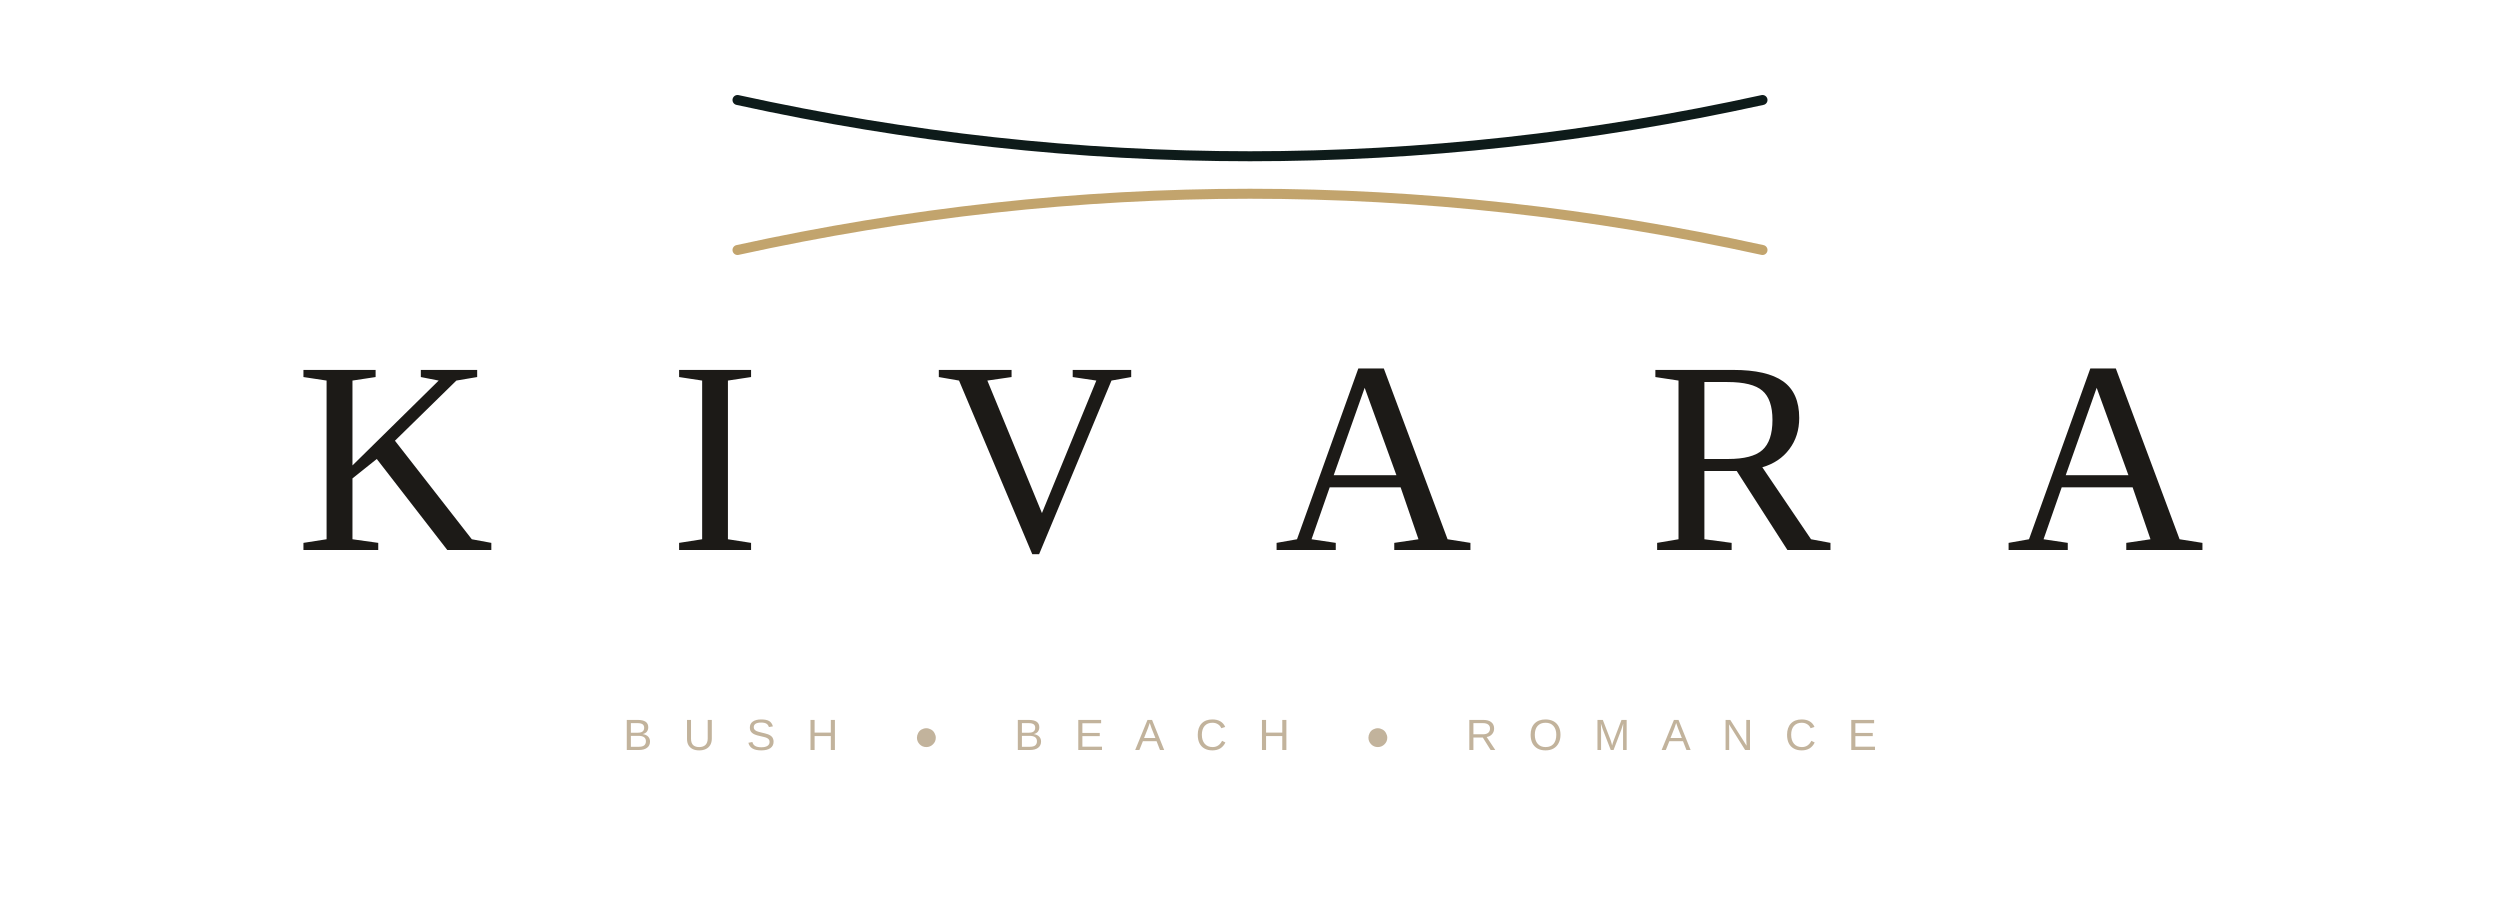
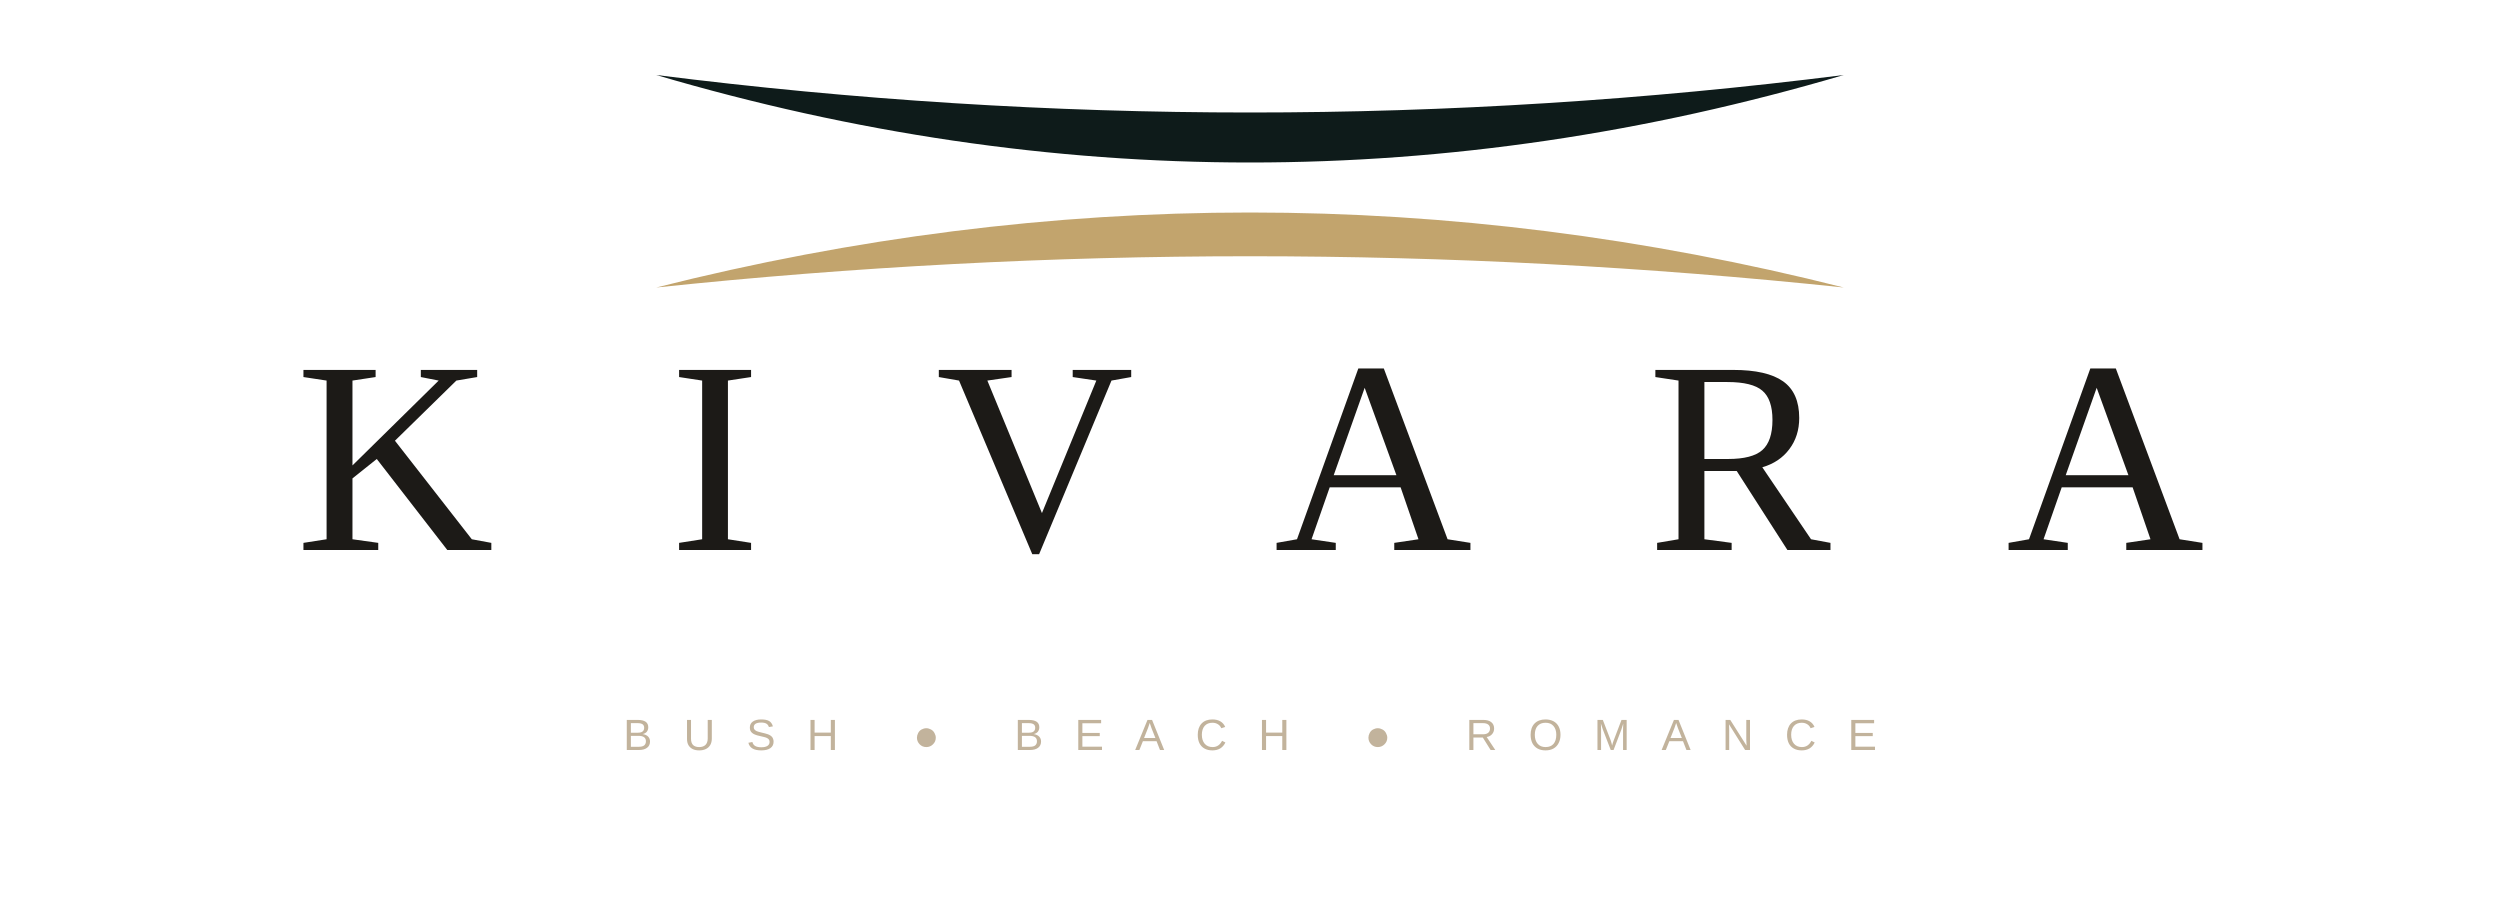
<svg xmlns="http://www.w3.org/2000/svg" viewBox="0 0 400 145" fill="none">
-   <path d="M 118,16 Q 200,34 282,16" stroke="#0E1B1A" stroke-width="1.6" fill="none" stroke-linecap="round" />
-   <path d="M 118,40 Q 200,22 282,40" stroke="#C2A46D" stroke-width="1.6" fill="none" stroke-linecap="round" />
+   <path d="M 105,12 Q 200,24 295,12 Q 200,40 105,12 Z" fill="#0E1B1A" />
+   <path d="M 105,46 Q 200,36 295,46 Q 200,22 105,46 Z" fill="#C2A46D" />
  <text x="200" y="88" text-anchor="middle" font-family="'Trajan Pro','Times New Roman',Georgia,serif" font-size="44" font-weight="400" fill="#1C1A17" style="letter-spacing:28px">KIVARA</text>
  <text x="200" y="120" text-anchor="middle" font-family="'Montserrat','Helvetica Neue',Arial,sans-serif" font-size="7" font-weight="300" fill="#C2B39C" style="letter-spacing:5px">BUSH ● BEACH ● ROMANCE</text>
</svg>
